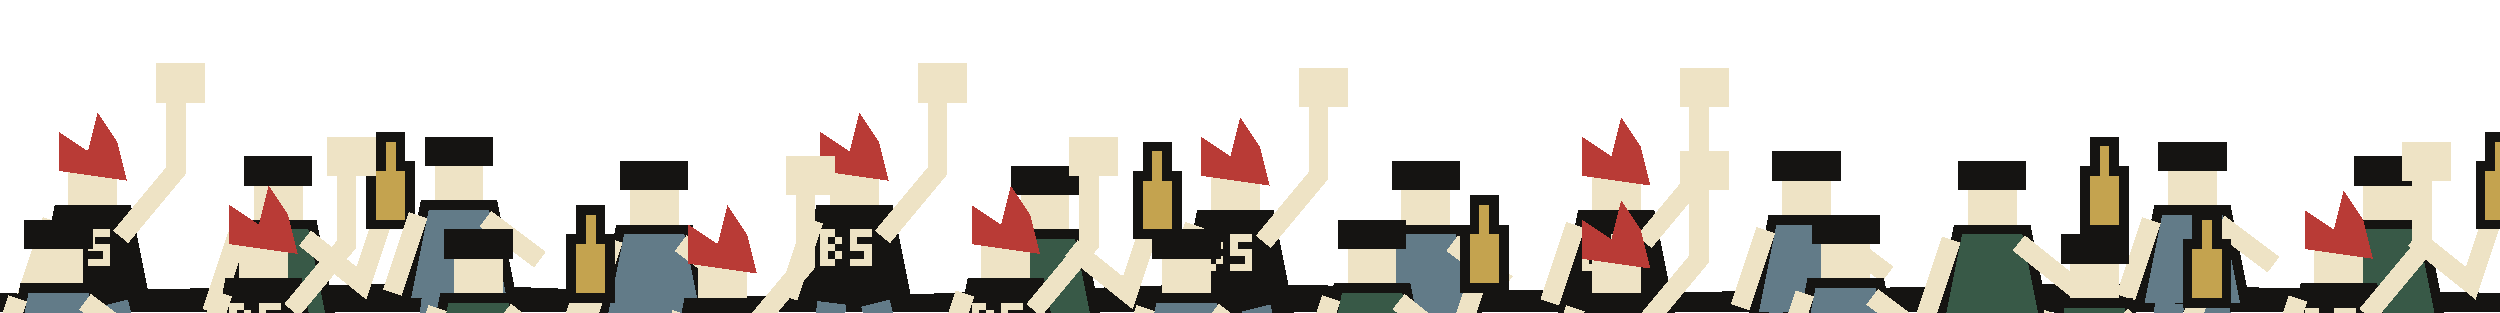
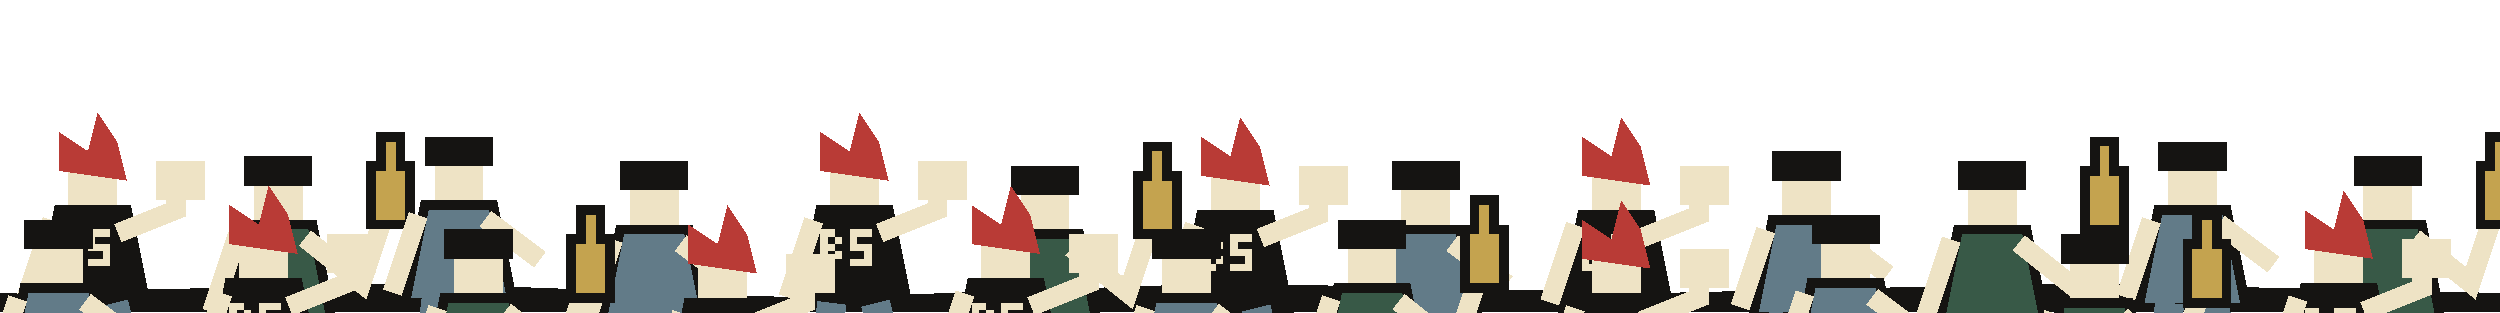
<svg xmlns="http://www.w3.org/2000/svg" width="512" height="64" viewBox="0 0 512 64" shape-rendering="crispEdges" stroke-linejoin="miter" stroke-linecap="square">
  <defs>
    <g id="punk" transform="scale(2)">
      <rect x="2" y="0" width="5" height="6" fill="#eee3c5" />
      <path d="M1 2 L1 -2 L4 0 L5 -4 L7 -1 L8 3 Z" fill="#b93b36" />
      <path d="M1 6 H8 L10 16 H-1 Z" fill="#151412" stroke="#151412" stroke-width="1" />
      <path d="M1 8h1.5v0.75h-1.5Z M1 8.75h0.75v0.75h-0.75Z M2.5 8.75h0.75v0.75h-0.75Z M1 9.5h1.5v0.75h-1.5Z M1 10.25h0.75v0.75h-0.75Z M2.5 10.25h0.75v0.75h-0.75Z M1 11h1.5v0.75h-1.5Z" fill="#eee3c5" />
      <path d="M4 8h2.25v0.75h-2.25Z M4 8.75h0.75v0.75h-0.75Z M4 9.5h2.25v0.75h-2.25Z M5.5 10.25h0.75v0.75h-0.75Z M4 11h2.25v0.75h-2.25Z" fill="#eee3c5" />
      <path d="M2 17 L1 25 M7 17 L9 25" fill="none" stroke="#627b88" stroke-width="3" />
-       <path d="M0 8 L-2 14 M8 8 L13 2 V-6" fill="none" stroke="#eee3c5" stroke-width="2" />
-       <rect x="11" y="-9" width="5" height="4" fill="#eee3c5" />
+       <path d="M0 8 L-2 14 M8 8 L13 6 V4" fill="none" stroke="#eee3c5" stroke-width="2" />
+       <rect x="11" y="1" width="5" height="4" fill="#eee3c5" />
    </g>
    <g id="drinker" transform="scale(2)">
      <rect x="2" y="0" width="5" height="6" fill="#eee3c5" />
      <rect x="1" y="-1" width="7" height="3" fill="#151412" />
      <path d="M1 6 H8 L10 16 H-1 Z" fill="#385947" stroke="#151412" stroke-width="1" />
      <path d="M2 17 L1 25 M7 17 L9 25" fill="none" stroke="#627b88" stroke-width="3" />
      <path d="M0 8 L-2 14 M8 8 L13 12 L15 6" fill="none" stroke="#eee3c5" stroke-width="2" />
      <path d="M14 6 v-6 h1 v-3 h2 v3 h1 v6 Z" fill="#c4a34f" stroke="#151412" stroke-width="1" />
    </g>
    <g id="neighbor" transform="scale(2)">
      <rect x="2" y="0" width="5" height="6" fill="#eee3c5" />
      <rect x="1" y="-1" width="7" height="3" fill="#151412" />
      <path d="M1 6 H8 L10 16 H-1 Z" fill="#627b88" stroke="#151412" stroke-width="1" />
      <path d="M2 17 L1 25 M7 17 L9 25" fill="none" stroke="#627b88" stroke-width="3" />
      <path d="M0 8 L-2 14 M8 8 L12 11" fill="none" stroke="#eee3c5" stroke-width="2" />
    </g>
  </defs>
  <path d="M0 60 L85 58 L166 61 L251 58 L340 60 L424 58 L512 60 V64 H0 Z" fill="#151412" />
  <use href="#punk" x="10" y="31" />
  <use href="#drinker" x="48" y="34" />
  <use href="#neighbor" x="85" y="30" />
  <use href="#neighbor" x="125" y="35" />
  <use href="#punk" x="166" y="31" />
  <use href="#drinker" x="205" y="36" />
  <use href="#punk" x="244" y="32" />
  <use href="#neighbor" x="283" y="35" />
  <use href="#punk" x="322" y="32" />
  <use href="#neighbor" x="361" y="33" />
  <use href="#drinker" x="399" y="35" />
  <use href="#neighbor" x="440" y="31" />
  <use href="#drinker" x="480" y="34" />
  <use href="#neighbor" x="3" y="47" />
  <use href="#punk" x="45" y="46" />
  <use href="#drinker" x="89" y="49" />
  <use href="#punk" x="139" y="50" />
  <use href="#punk" x="197" y="46" />
  <use href="#neighbor" x="234" y="49" />
  <use href="#drinker" x="272" y="47" />
  <use href="#punk" x="322" y="49" />
  <use href="#neighbor" x="369" y="46" />
  <use href="#drinker" x="420" y="50" />
  <use href="#punk" x="470" y="47" />
</svg>
